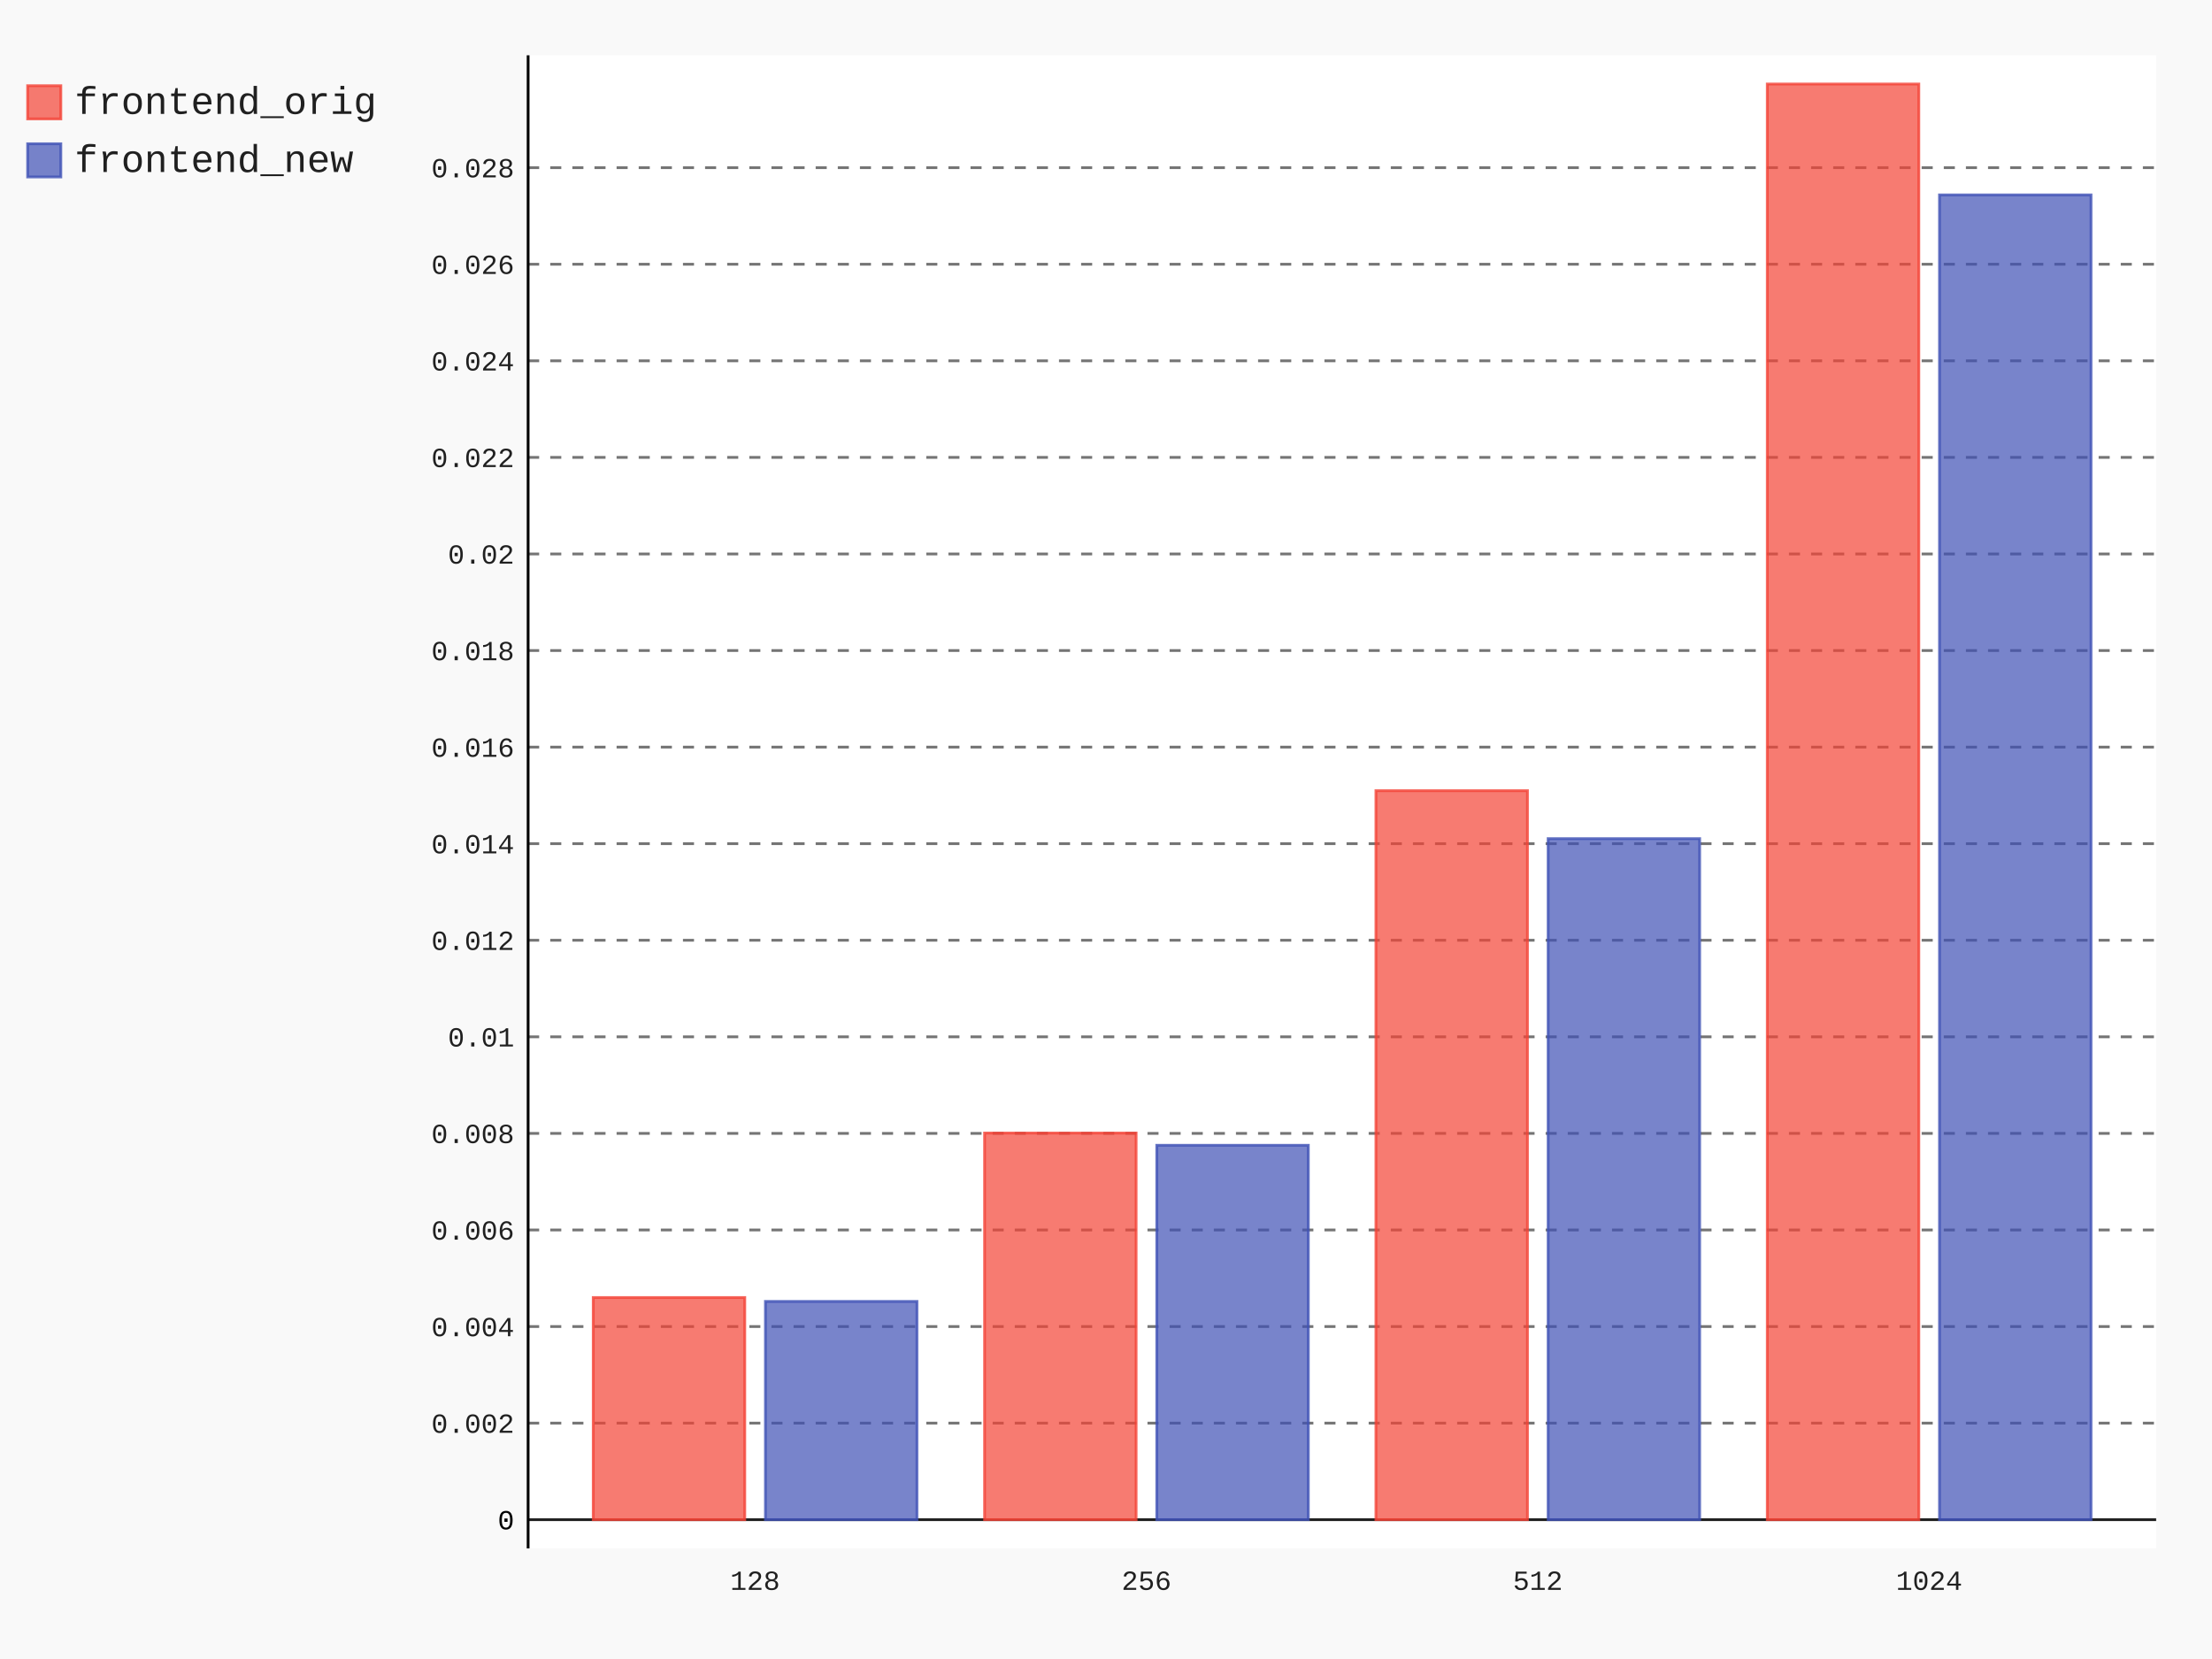
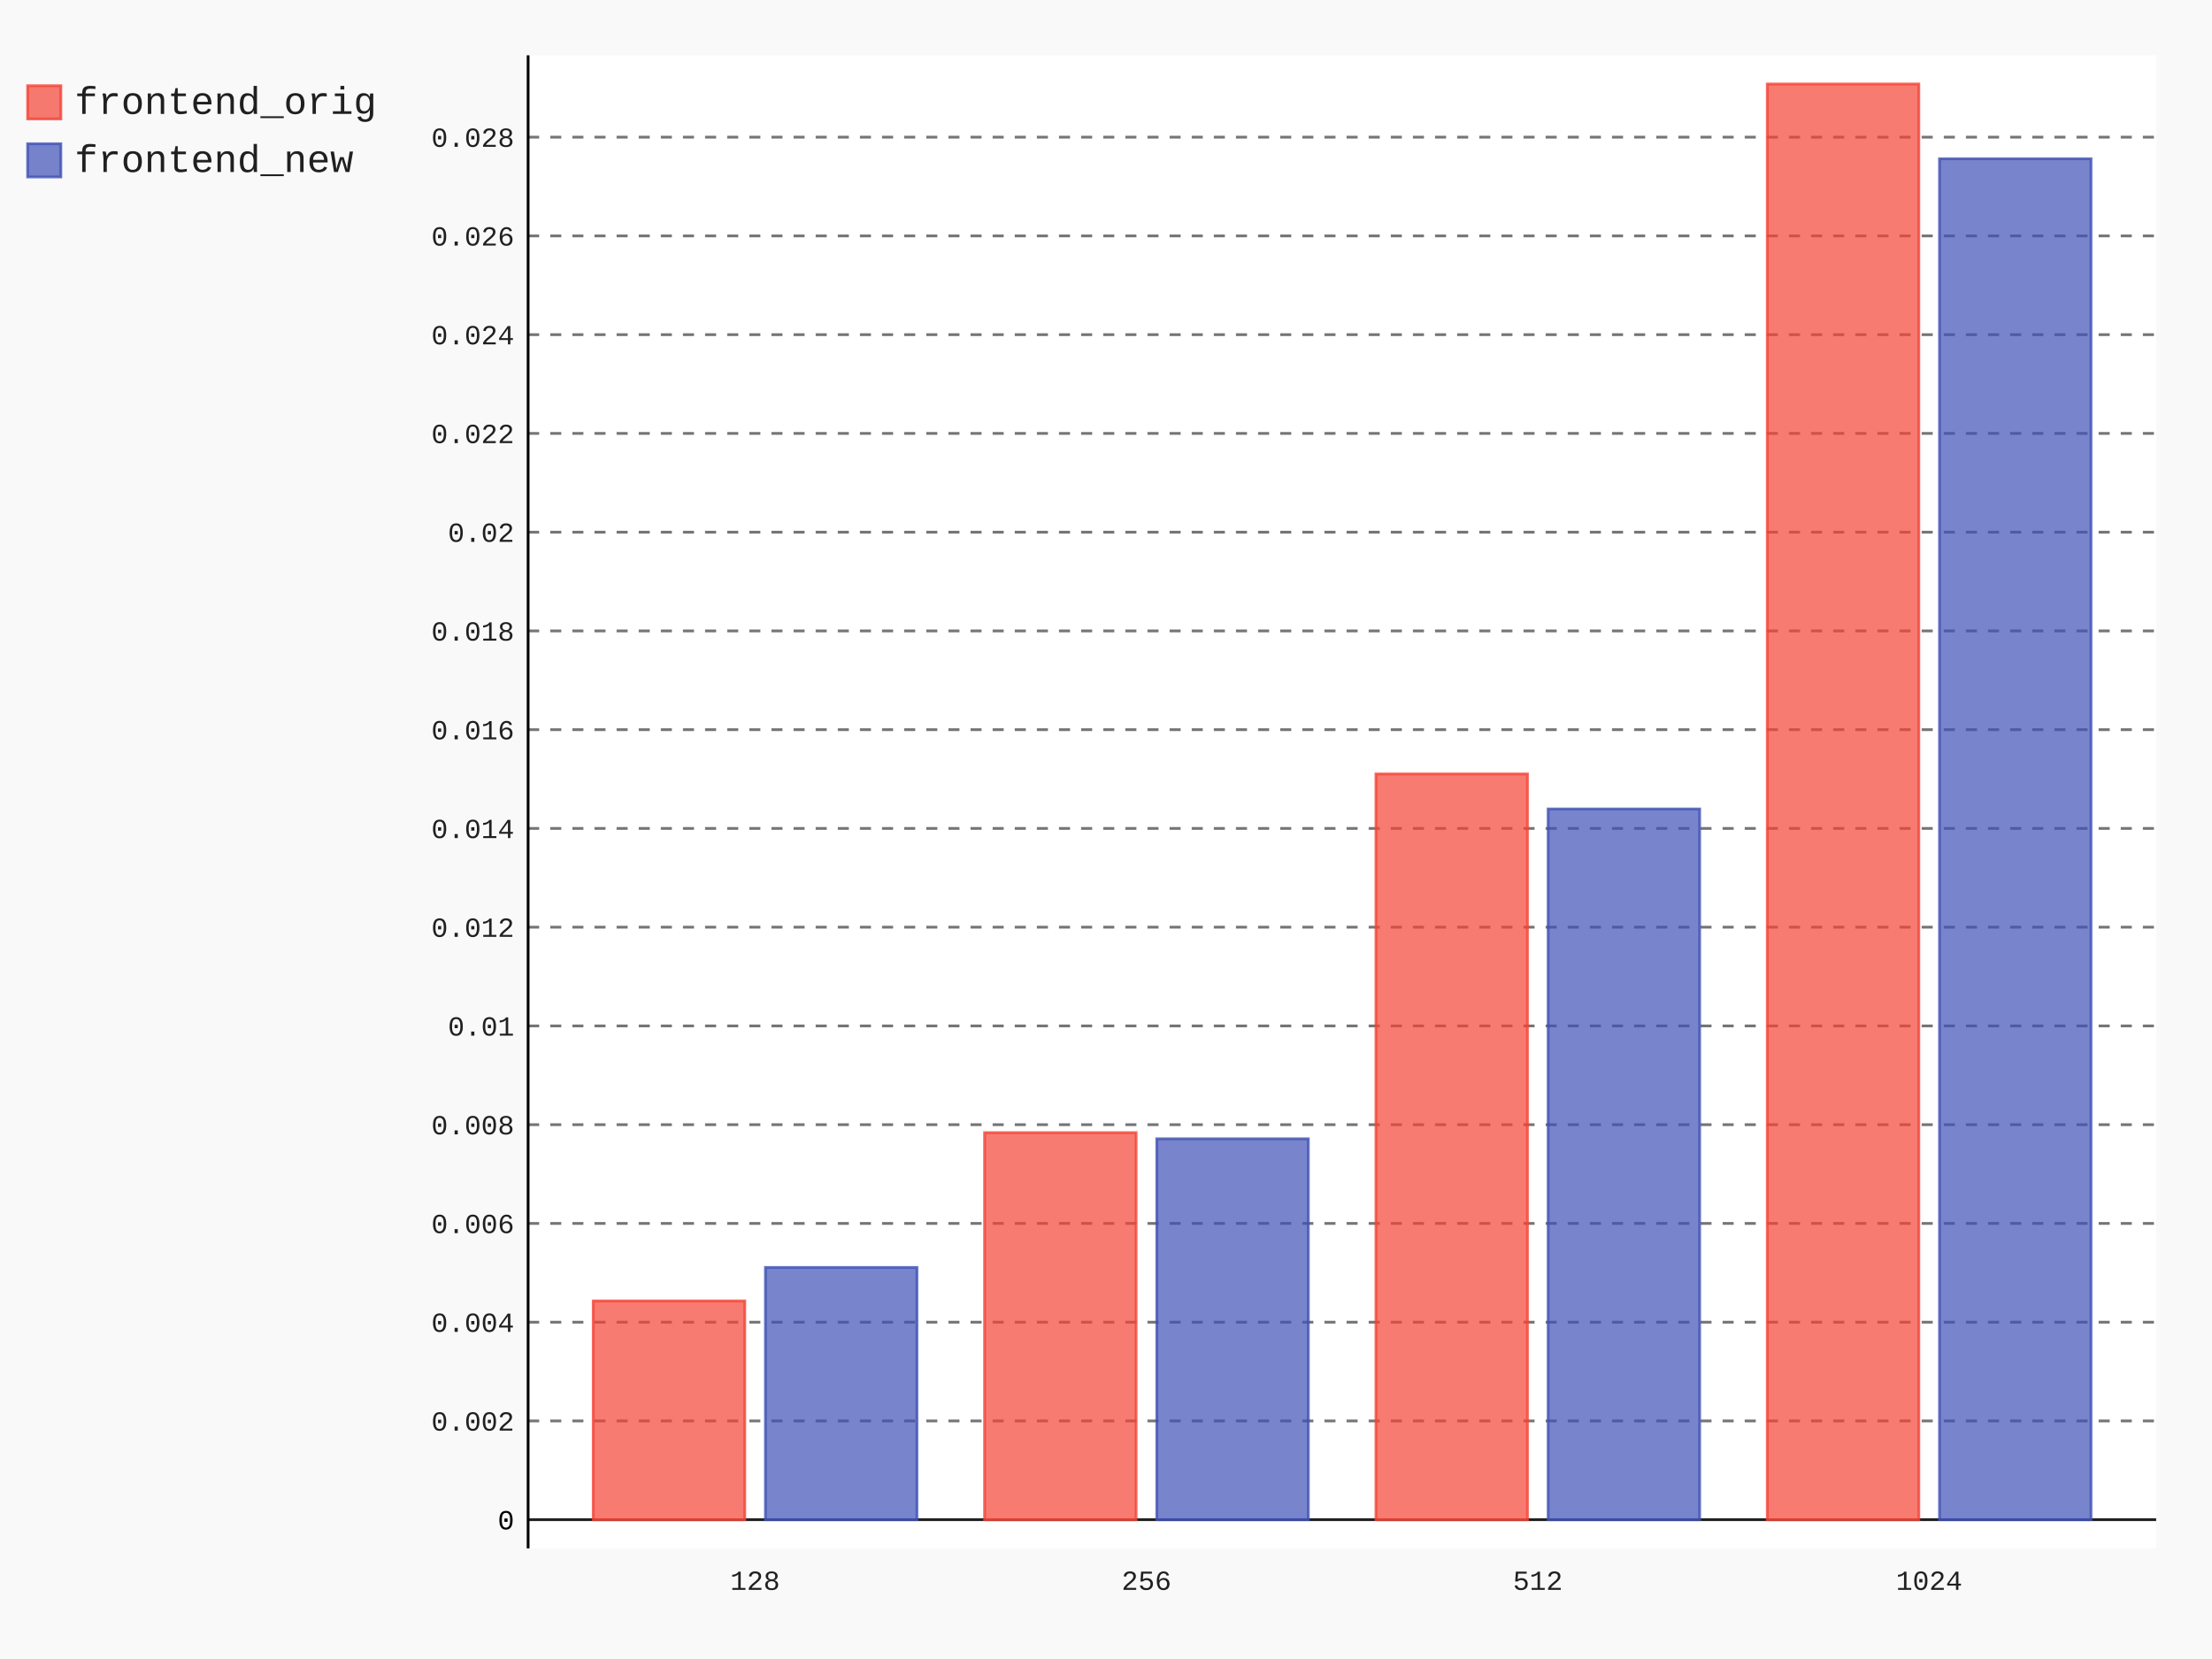
- <svg xmlns="http://www.w3.org/2000/svg" id="chart-85e15953-3497-4a85-a5ba-edba195d30b6" class="pygal-chart" viewBox="0 0 800 600">
+ <svg xmlns="http://www.w3.org/2000/svg" id="chart-277dea01-0052-456d-9e1a-eb5baa09463b" class="pygal-chart" viewBox="0 0 800 600">
  <defs>
-     <style type="text/css">#chart-85e15953-3497-4a85-a5ba-edba195d30b6{-webkit-user-select:none;-webkit-font-smoothing:antialiased;font-family:Consolas,"Liberation Mono",Menlo,Courier,monospace}#chart-85e15953-3497-4a85-a5ba-edba195d30b6 .title{font-family:Consolas,"Liberation Mono",Menlo,Courier,monospace;font-size:16px}#chart-85e15953-3497-4a85-a5ba-edba195d30b6 .legends .legend text{font-family:Consolas,"Liberation Mono",Menlo,Courier,monospace;font-size:14px}#chart-85e15953-3497-4a85-a5ba-edba195d30b6 .axis text{font-family:Consolas,"Liberation Mono",Menlo,Courier,monospace;font-size:10px}#chart-85e15953-3497-4a85-a5ba-edba195d30b6 .axis text.major{font-family:Consolas,"Liberation Mono",Menlo,Courier,monospace;font-size:10px}#chart-85e15953-3497-4a85-a5ba-edba195d30b6 .text-overlay text.value{font-family:Consolas,"Liberation Mono",Menlo,Courier,monospace;font-size:16px}#chart-85e15953-3497-4a85-a5ba-edba195d30b6 .text-overlay text.label{font-family:Consolas,"Liberation Mono",Menlo,Courier,monospace;font-size:10px}#chart-85e15953-3497-4a85-a5ba-edba195d30b6 .tooltip{font-family:Consolas,"Liberation Mono",Menlo,Courier,monospace;font-size:14px}#chart-85e15953-3497-4a85-a5ba-edba195d30b6 text.no_data{font-family:Consolas,"Liberation Mono",Menlo,Courier,monospace;font-size:64px}
- #chart-85e15953-3497-4a85-a5ba-edba195d30b6{background-color:rgba(249,249,249,1)}#chart-85e15953-3497-4a85-a5ba-edba195d30b6 path,#chart-85e15953-3497-4a85-a5ba-edba195d30b6 line,#chart-85e15953-3497-4a85-a5ba-edba195d30b6 rect,#chart-85e15953-3497-4a85-a5ba-edba195d30b6 circle{-webkit-transition:150ms;-moz-transition:150ms;transition:150ms}#chart-85e15953-3497-4a85-a5ba-edba195d30b6 .graph &gt; .background{fill:rgba(249,249,249,1)}#chart-85e15953-3497-4a85-a5ba-edba195d30b6 .plot &gt; .background{fill:rgba(255,255,255,1)}#chart-85e15953-3497-4a85-a5ba-edba195d30b6 .graph{fill:rgba(0,0,0,.87)}#chart-85e15953-3497-4a85-a5ba-edba195d30b6 text.no_data{fill:rgba(0,0,0,1)}#chart-85e15953-3497-4a85-a5ba-edba195d30b6 .title{fill:rgba(0,0,0,1)}#chart-85e15953-3497-4a85-a5ba-edba195d30b6 .legends .legend text{fill:rgba(0,0,0,.87)}#chart-85e15953-3497-4a85-a5ba-edba195d30b6 .legends .legend:hover text{fill:rgba(0,0,0,1)}#chart-85e15953-3497-4a85-a5ba-edba195d30b6 .axis .line{stroke:rgba(0,0,0,1)}#chart-85e15953-3497-4a85-a5ba-edba195d30b6 .axis .guide.line{stroke:rgba(0,0,0,.54)}#chart-85e15953-3497-4a85-a5ba-edba195d30b6 .axis .major.line{stroke:rgba(0,0,0,.87)}#chart-85e15953-3497-4a85-a5ba-edba195d30b6 .axis text.major{fill:rgba(0,0,0,1)}#chart-85e15953-3497-4a85-a5ba-edba195d30b6 .axis.y .guides:hover .guide.line,#chart-85e15953-3497-4a85-a5ba-edba195d30b6 .line-graph .axis.x .guides:hover .guide.line,#chart-85e15953-3497-4a85-a5ba-edba195d30b6 .stackedline-graph .axis.x .guides:hover .guide.line,#chart-85e15953-3497-4a85-a5ba-edba195d30b6 .xy-graph .axis.x .guides:hover .guide.line{stroke:rgba(0,0,0,1)}#chart-85e15953-3497-4a85-a5ba-edba195d30b6 .axis .guides:hover text{fill:rgba(0,0,0,1)}#chart-85e15953-3497-4a85-a5ba-edba195d30b6 .reactive{fill-opacity:.7;stroke-opacity:.8}#chart-85e15953-3497-4a85-a5ba-edba195d30b6 .ci{stroke:rgba(0,0,0,.87)}#chart-85e15953-3497-4a85-a5ba-edba195d30b6 .reactive.active,#chart-85e15953-3497-4a85-a5ba-edba195d30b6 .active .reactive{fill-opacity:.8;stroke-opacity:.9;stroke-width:4}#chart-85e15953-3497-4a85-a5ba-edba195d30b6 .ci .reactive.active{stroke-width:1.5}#chart-85e15953-3497-4a85-a5ba-edba195d30b6 .series text{fill:rgba(0,0,0,1)}#chart-85e15953-3497-4a85-a5ba-edba195d30b6 .tooltip rect{fill:rgba(255,255,255,1);stroke:rgba(0,0,0,1);-webkit-transition:opacity 150ms;-moz-transition:opacity 150ms;transition:opacity 150ms}#chart-85e15953-3497-4a85-a5ba-edba195d30b6 .tooltip .label{fill:rgba(0,0,0,.87)}#chart-85e15953-3497-4a85-a5ba-edba195d30b6 .tooltip .label{fill:rgba(0,0,0,.87)}#chart-85e15953-3497-4a85-a5ba-edba195d30b6 .tooltip .legend{font-size:.8em;fill:rgba(0,0,0,.54)}#chart-85e15953-3497-4a85-a5ba-edba195d30b6 .tooltip .x_label{font-size:.6em;fill:rgba(0,0,0,1)}#chart-85e15953-3497-4a85-a5ba-edba195d30b6 .tooltip .xlink{font-size:.5em;text-decoration:underline}#chart-85e15953-3497-4a85-a5ba-edba195d30b6 .tooltip .value{font-size:1.5em}#chart-85e15953-3497-4a85-a5ba-edba195d30b6 .bound{font-size:.5em}#chart-85e15953-3497-4a85-a5ba-edba195d30b6 .max-value{font-size:.75em;fill:rgba(0,0,0,.54)}#chart-85e15953-3497-4a85-a5ba-edba195d30b6 .map-element{fill:rgba(255,255,255,1);stroke:rgba(0,0,0,.54) !important}#chart-85e15953-3497-4a85-a5ba-edba195d30b6 .map-element .reactive{fill-opacity:inherit;stroke-opacity:inherit}#chart-85e15953-3497-4a85-a5ba-edba195d30b6 .color-0,#chart-85e15953-3497-4a85-a5ba-edba195d30b6 .color-0 a:visited{stroke:#F44336;fill:#F44336}#chart-85e15953-3497-4a85-a5ba-edba195d30b6 .color-1,#chart-85e15953-3497-4a85-a5ba-edba195d30b6 .color-1 a:visited{stroke:#3F51B5;fill:#3F51B5}#chart-85e15953-3497-4a85-a5ba-edba195d30b6 .text-overlay .color-0 text{fill:black}#chart-85e15953-3497-4a85-a5ba-edba195d30b6 .text-overlay .color-1 text{fill:black}
- #chart-85e15953-3497-4a85-a5ba-edba195d30b6 text.no_data{text-anchor:middle}#chart-85e15953-3497-4a85-a5ba-edba195d30b6 .guide.line{fill:none}#chart-85e15953-3497-4a85-a5ba-edba195d30b6 .centered{text-anchor:middle}#chart-85e15953-3497-4a85-a5ba-edba195d30b6 .title{text-anchor:middle}#chart-85e15953-3497-4a85-a5ba-edba195d30b6 .legends .legend text{fill-opacity:1}#chart-85e15953-3497-4a85-a5ba-edba195d30b6 .axis.x text{text-anchor:middle}#chart-85e15953-3497-4a85-a5ba-edba195d30b6 .axis.x:not(.web) text[transform]{text-anchor:start}#chart-85e15953-3497-4a85-a5ba-edba195d30b6 .axis.x:not(.web) text[transform].backwards{text-anchor:end}#chart-85e15953-3497-4a85-a5ba-edba195d30b6 .axis.y text{text-anchor:end}#chart-85e15953-3497-4a85-a5ba-edba195d30b6 .axis.y text[transform].backwards{text-anchor:start}#chart-85e15953-3497-4a85-a5ba-edba195d30b6 .axis.y2 text{text-anchor:start}#chart-85e15953-3497-4a85-a5ba-edba195d30b6 .axis.y2 text[transform].backwards{text-anchor:end}#chart-85e15953-3497-4a85-a5ba-edba195d30b6 .axis .guide.line{stroke-dasharray:4,4}#chart-85e15953-3497-4a85-a5ba-edba195d30b6 .axis .major.guide.line{stroke-dasharray:6,6}#chart-85e15953-3497-4a85-a5ba-edba195d30b6 .horizontal .axis.y .guide.line,#chart-85e15953-3497-4a85-a5ba-edba195d30b6 .horizontal .axis.y2 .guide.line,#chart-85e15953-3497-4a85-a5ba-edba195d30b6 .vertical .axis.x .guide.line{opacity:0}#chart-85e15953-3497-4a85-a5ba-edba195d30b6 .horizontal .axis.always_show .guide.line,#chart-85e15953-3497-4a85-a5ba-edba195d30b6 .vertical .axis.always_show .guide.line{opacity:1 !important}#chart-85e15953-3497-4a85-a5ba-edba195d30b6 .axis.y .guides:hover .guide.line,#chart-85e15953-3497-4a85-a5ba-edba195d30b6 .axis.y2 .guides:hover .guide.line,#chart-85e15953-3497-4a85-a5ba-edba195d30b6 .axis.x .guides:hover .guide.line{opacity:1}#chart-85e15953-3497-4a85-a5ba-edba195d30b6 .axis .guides:hover text{opacity:1}#chart-85e15953-3497-4a85-a5ba-edba195d30b6 .nofill{fill:none}#chart-85e15953-3497-4a85-a5ba-edba195d30b6 .subtle-fill{fill-opacity:.2}#chart-85e15953-3497-4a85-a5ba-edba195d30b6 .dot{stroke-width:1px;fill-opacity:1}#chart-85e15953-3497-4a85-a5ba-edba195d30b6 .dot.active{stroke-width:5px}#chart-85e15953-3497-4a85-a5ba-edba195d30b6 .dot.negative{fill:transparent}#chart-85e15953-3497-4a85-a5ba-edba195d30b6 text,#chart-85e15953-3497-4a85-a5ba-edba195d30b6 tspan{stroke:none !important}#chart-85e15953-3497-4a85-a5ba-edba195d30b6 .series text.active{opacity:1}#chart-85e15953-3497-4a85-a5ba-edba195d30b6 .tooltip rect{fill-opacity:.95;stroke-width:.5}#chart-85e15953-3497-4a85-a5ba-edba195d30b6 .tooltip text{fill-opacity:1}#chart-85e15953-3497-4a85-a5ba-edba195d30b6 .showable{visibility:hidden}#chart-85e15953-3497-4a85-a5ba-edba195d30b6 .showable.shown{visibility:visible}#chart-85e15953-3497-4a85-a5ba-edba195d30b6 .gauge-background{fill:rgba(229,229,229,1);stroke:none}#chart-85e15953-3497-4a85-a5ba-edba195d30b6 .bg-lines{stroke:rgba(249,249,249,1);stroke-width:2px}</style>
+     <style type="text/css">#chart-277dea01-0052-456d-9e1a-eb5baa09463b{-webkit-user-select:none;-webkit-font-smoothing:antialiased;font-family:Consolas,"Liberation Mono",Menlo,Courier,monospace}#chart-277dea01-0052-456d-9e1a-eb5baa09463b .title{font-family:Consolas,"Liberation Mono",Menlo,Courier,monospace;font-size:16px}#chart-277dea01-0052-456d-9e1a-eb5baa09463b .legends .legend text{font-family:Consolas,"Liberation Mono",Menlo,Courier,monospace;font-size:14px}#chart-277dea01-0052-456d-9e1a-eb5baa09463b .axis text{font-family:Consolas,"Liberation Mono",Menlo,Courier,monospace;font-size:10px}#chart-277dea01-0052-456d-9e1a-eb5baa09463b .axis text.major{font-family:Consolas,"Liberation Mono",Menlo,Courier,monospace;font-size:10px}#chart-277dea01-0052-456d-9e1a-eb5baa09463b .text-overlay text.value{font-family:Consolas,"Liberation Mono",Menlo,Courier,monospace;font-size:16px}#chart-277dea01-0052-456d-9e1a-eb5baa09463b .text-overlay text.label{font-family:Consolas,"Liberation Mono",Menlo,Courier,monospace;font-size:10px}#chart-277dea01-0052-456d-9e1a-eb5baa09463b .tooltip{font-family:Consolas,"Liberation Mono",Menlo,Courier,monospace;font-size:14px}#chart-277dea01-0052-456d-9e1a-eb5baa09463b text.no_data{font-family:Consolas,"Liberation Mono",Menlo,Courier,monospace;font-size:64px}
+ #chart-277dea01-0052-456d-9e1a-eb5baa09463b{background-color:rgba(249,249,249,1)}#chart-277dea01-0052-456d-9e1a-eb5baa09463b path,#chart-277dea01-0052-456d-9e1a-eb5baa09463b line,#chart-277dea01-0052-456d-9e1a-eb5baa09463b rect,#chart-277dea01-0052-456d-9e1a-eb5baa09463b circle{-webkit-transition:150ms;-moz-transition:150ms;transition:150ms}#chart-277dea01-0052-456d-9e1a-eb5baa09463b .graph &gt; .background{fill:rgba(249,249,249,1)}#chart-277dea01-0052-456d-9e1a-eb5baa09463b .plot &gt; .background{fill:rgba(255,255,255,1)}#chart-277dea01-0052-456d-9e1a-eb5baa09463b .graph{fill:rgba(0,0,0,.87)}#chart-277dea01-0052-456d-9e1a-eb5baa09463b text.no_data{fill:rgba(0,0,0,1)}#chart-277dea01-0052-456d-9e1a-eb5baa09463b .title{fill:rgba(0,0,0,1)}#chart-277dea01-0052-456d-9e1a-eb5baa09463b .legends .legend text{fill:rgba(0,0,0,.87)}#chart-277dea01-0052-456d-9e1a-eb5baa09463b .legends .legend:hover text{fill:rgba(0,0,0,1)}#chart-277dea01-0052-456d-9e1a-eb5baa09463b .axis .line{stroke:rgba(0,0,0,1)}#chart-277dea01-0052-456d-9e1a-eb5baa09463b .axis .guide.line{stroke:rgba(0,0,0,.54)}#chart-277dea01-0052-456d-9e1a-eb5baa09463b .axis .major.line{stroke:rgba(0,0,0,.87)}#chart-277dea01-0052-456d-9e1a-eb5baa09463b .axis text.major{fill:rgba(0,0,0,1)}#chart-277dea01-0052-456d-9e1a-eb5baa09463b .axis.y .guides:hover .guide.line,#chart-277dea01-0052-456d-9e1a-eb5baa09463b .line-graph .axis.x .guides:hover .guide.line,#chart-277dea01-0052-456d-9e1a-eb5baa09463b .stackedline-graph .axis.x .guides:hover .guide.line,#chart-277dea01-0052-456d-9e1a-eb5baa09463b .xy-graph .axis.x .guides:hover .guide.line{stroke:rgba(0,0,0,1)}#chart-277dea01-0052-456d-9e1a-eb5baa09463b .axis .guides:hover text{fill:rgba(0,0,0,1)}#chart-277dea01-0052-456d-9e1a-eb5baa09463b .reactive{fill-opacity:.7;stroke-opacity:.8}#chart-277dea01-0052-456d-9e1a-eb5baa09463b .ci{stroke:rgba(0,0,0,.87)}#chart-277dea01-0052-456d-9e1a-eb5baa09463b .reactive.active,#chart-277dea01-0052-456d-9e1a-eb5baa09463b .active .reactive{fill-opacity:.8;stroke-opacity:.9;stroke-width:4}#chart-277dea01-0052-456d-9e1a-eb5baa09463b .ci .reactive.active{stroke-width:1.5}#chart-277dea01-0052-456d-9e1a-eb5baa09463b .series text{fill:rgba(0,0,0,1)}#chart-277dea01-0052-456d-9e1a-eb5baa09463b .tooltip rect{fill:rgba(255,255,255,1);stroke:rgba(0,0,0,1);-webkit-transition:opacity 150ms;-moz-transition:opacity 150ms;transition:opacity 150ms}#chart-277dea01-0052-456d-9e1a-eb5baa09463b .tooltip .label{fill:rgba(0,0,0,.87)}#chart-277dea01-0052-456d-9e1a-eb5baa09463b .tooltip .label{fill:rgba(0,0,0,.87)}#chart-277dea01-0052-456d-9e1a-eb5baa09463b .tooltip .legend{font-size:.8em;fill:rgba(0,0,0,.54)}#chart-277dea01-0052-456d-9e1a-eb5baa09463b .tooltip .x_label{font-size:.6em;fill:rgba(0,0,0,1)}#chart-277dea01-0052-456d-9e1a-eb5baa09463b .tooltip .xlink{font-size:.5em;text-decoration:underline}#chart-277dea01-0052-456d-9e1a-eb5baa09463b .tooltip .value{font-size:1.5em}#chart-277dea01-0052-456d-9e1a-eb5baa09463b .bound{font-size:.5em}#chart-277dea01-0052-456d-9e1a-eb5baa09463b .max-value{font-size:.75em;fill:rgba(0,0,0,.54)}#chart-277dea01-0052-456d-9e1a-eb5baa09463b .map-element{fill:rgba(255,255,255,1);stroke:rgba(0,0,0,.54) !important}#chart-277dea01-0052-456d-9e1a-eb5baa09463b .map-element .reactive{fill-opacity:inherit;stroke-opacity:inherit}#chart-277dea01-0052-456d-9e1a-eb5baa09463b .color-0,#chart-277dea01-0052-456d-9e1a-eb5baa09463b .color-0 a:visited{stroke:#F44336;fill:#F44336}#chart-277dea01-0052-456d-9e1a-eb5baa09463b .color-1,#chart-277dea01-0052-456d-9e1a-eb5baa09463b .color-1 a:visited{stroke:#3F51B5;fill:#3F51B5}#chart-277dea01-0052-456d-9e1a-eb5baa09463b .text-overlay .color-0 text{fill:black}#chart-277dea01-0052-456d-9e1a-eb5baa09463b .text-overlay .color-1 text{fill:black}
+ #chart-277dea01-0052-456d-9e1a-eb5baa09463b text.no_data{text-anchor:middle}#chart-277dea01-0052-456d-9e1a-eb5baa09463b .guide.line{fill:none}#chart-277dea01-0052-456d-9e1a-eb5baa09463b .centered{text-anchor:middle}#chart-277dea01-0052-456d-9e1a-eb5baa09463b .title{text-anchor:middle}#chart-277dea01-0052-456d-9e1a-eb5baa09463b .legends .legend text{fill-opacity:1}#chart-277dea01-0052-456d-9e1a-eb5baa09463b .axis.x text{text-anchor:middle}#chart-277dea01-0052-456d-9e1a-eb5baa09463b .axis.x:not(.web) text[transform]{text-anchor:start}#chart-277dea01-0052-456d-9e1a-eb5baa09463b .axis.x:not(.web) text[transform].backwards{text-anchor:end}#chart-277dea01-0052-456d-9e1a-eb5baa09463b .axis.y text{text-anchor:end}#chart-277dea01-0052-456d-9e1a-eb5baa09463b .axis.y text[transform].backwards{text-anchor:start}#chart-277dea01-0052-456d-9e1a-eb5baa09463b .axis.y2 text{text-anchor:start}#chart-277dea01-0052-456d-9e1a-eb5baa09463b .axis.y2 text[transform].backwards{text-anchor:end}#chart-277dea01-0052-456d-9e1a-eb5baa09463b .axis .guide.line{stroke-dasharray:4,4}#chart-277dea01-0052-456d-9e1a-eb5baa09463b .axis .major.guide.line{stroke-dasharray:6,6}#chart-277dea01-0052-456d-9e1a-eb5baa09463b .horizontal .axis.y .guide.line,#chart-277dea01-0052-456d-9e1a-eb5baa09463b .horizontal .axis.y2 .guide.line,#chart-277dea01-0052-456d-9e1a-eb5baa09463b .vertical .axis.x .guide.line{opacity:0}#chart-277dea01-0052-456d-9e1a-eb5baa09463b .horizontal .axis.always_show .guide.line,#chart-277dea01-0052-456d-9e1a-eb5baa09463b .vertical .axis.always_show .guide.line{opacity:1 !important}#chart-277dea01-0052-456d-9e1a-eb5baa09463b .axis.y .guides:hover .guide.line,#chart-277dea01-0052-456d-9e1a-eb5baa09463b .axis.y2 .guides:hover .guide.line,#chart-277dea01-0052-456d-9e1a-eb5baa09463b .axis.x .guides:hover .guide.line{opacity:1}#chart-277dea01-0052-456d-9e1a-eb5baa09463b .axis .guides:hover text{opacity:1}#chart-277dea01-0052-456d-9e1a-eb5baa09463b .nofill{fill:none}#chart-277dea01-0052-456d-9e1a-eb5baa09463b .subtle-fill{fill-opacity:.2}#chart-277dea01-0052-456d-9e1a-eb5baa09463b .dot{stroke-width:1px;fill-opacity:1}#chart-277dea01-0052-456d-9e1a-eb5baa09463b .dot.active{stroke-width:5px}#chart-277dea01-0052-456d-9e1a-eb5baa09463b .dot.negative{fill:transparent}#chart-277dea01-0052-456d-9e1a-eb5baa09463b text,#chart-277dea01-0052-456d-9e1a-eb5baa09463b tspan{stroke:none !important}#chart-277dea01-0052-456d-9e1a-eb5baa09463b .series text.active{opacity:1}#chart-277dea01-0052-456d-9e1a-eb5baa09463b .tooltip rect{fill-opacity:.95;stroke-width:.5}#chart-277dea01-0052-456d-9e1a-eb5baa09463b .tooltip text{fill-opacity:1}#chart-277dea01-0052-456d-9e1a-eb5baa09463b .showable{visibility:hidden}#chart-277dea01-0052-456d-9e1a-eb5baa09463b .showable.shown{visibility:visible}#chart-277dea01-0052-456d-9e1a-eb5baa09463b .gauge-background{fill:rgba(229,229,229,1);stroke:none}#chart-277dea01-0052-456d-9e1a-eb5baa09463b .bg-lines{stroke:rgba(249,249,249,1);stroke-width:2px}</style>
  </defs>
  <g class="graph bar-graph vertical">
    <rect x="0" y="0" width="800" height="600" class="background" />
    <g transform="translate(191, 20)" class="plot">
      <rect x="0" y="0" width="588.8" height="540" class="background" />
      <g class="axis y always_show">
        <g class="guides">
          <path d="M0 529.615 h588.8" class="axis major line" />
          <text x="-5" y="533.115" class="major">0</text>
        </g>
        <g class="guides">
-           <path d="M0 494.689 h588.8" class="guide line" />
-           <text x="-5" y="498.189" class="">0.002</text>
+           <path d="M0 493.9 h588.8" class="guide line" />
+           <text x="-5" y="497.4" class="">0.002</text>
        </g>
        <g class="guides">
-           <path d="M0 459.762 h588.8" class="guide line" />
-           <text x="-5" y="463.262" class="">0.004</text>
+           <path d="M0 458.186 h588.8" class="guide line" />
+           <text x="-5" y="461.686" class="">0.004</text>
        </g>
        <g class="guides">
-           <path d="M0 424.835 h588.8" class="guide line" />
-           <text x="-5" y="428.335" class="">0.006</text>
+           <path d="M0 422.471 h588.8" class="guide line" />
+           <text x="-5" y="425.971" class="">0.006</text>
        </g>
        <g class="guides">
-           <path d="M0 389.909 h588.8" class="guide line" />
-           <text x="-5" y="393.409" class="">0.008</text>
+           <path d="M0 386.756 h588.8" class="guide line" />
+           <text x="-5" y="390.256" class="">0.008</text>
        </g>
        <g class="guides">
-           <path d="M0 354.982 h588.8" class="guide line" />
-           <text x="-5" y="358.482" class="">0.01</text>
+           <path d="M0 351.041 h588.8" class="guide line" />
+           <text x="-5" y="354.541" class="">0.01</text>
        </g>
        <g class="guides">
-           <path d="M0 320.055 h588.8" class="guide line" />
-           <text x="-5" y="323.555" class="">0.012</text>
+           <path d="M0 315.326 h588.8" class="guide line" />
+           <text x="-5" y="318.826" class="">0.012</text>
        </g>
        <g class="guides">
-           <path d="M0 285.129 h588.8" class="guide line" />
-           <text x="-5" y="288.629" class="">0.014</text>
+           <path d="M0 279.611 h588.8" class="guide line" />
+           <text x="-5" y="283.111" class="">0.014</text>
        </g>
        <g class="guides">
-           <path d="M0 250.202 h588.8" class="guide line" />
-           <text x="-5" y="253.702" class="">0.016</text>
+           <path d="M0 243.896 h588.8" class="guide line" />
+           <text x="-5" y="247.396" class="">0.016</text>
        </g>
        <g class="guides">
-           <path d="M0 215.275 h588.8" class="guide line" />
-           <text x="-5" y="218.775" class="">0.018</text>
+           <path d="M0 208.181 h588.8" class="guide line" />
+           <text x="-5" y="211.681" class="">0.018</text>
        </g>
        <g class="guides">
-           <path d="M0 180.349 h588.8" class="guide line" />
-           <text x="-5" y="183.849" class="">0.02</text>
+           <path d="M0 172.466 h588.8" class="guide line" />
+           <text x="-5" y="175.966" class="">0.02</text>
        </g>
        <g class="guides">
-           <path d="M0 145.422 h588.8" class="guide line" />
-           <text x="-5" y="148.922" class="">0.022</text>
+           <path d="M0 136.751 h588.8" class="guide line" />
+           <text x="-5" y="140.251" class="">0.022</text>
        </g>
        <g class="guides">
-           <path d="M0 110.495 h588.8" class="guide line" />
-           <text x="-5" y="113.995" class="">0.024</text>
+           <path d="M0 101.036 h588.8" class="guide line" />
+           <text x="-5" y="104.536" class="">0.024</text>
        </g>
        <g class="guides">
-           <path d="M0 75.569 h588.8" class="guide line" />
-           <text x="-5" y="79.069" class="">0.026</text>
+           <path d="M0 65.322 h588.8" class="guide line" />
+           <text x="-5" y="68.822" class="">0.026</text>
        </g>
        <g class="guides">
-           <path d="M0 40.642 h588.8" class="guide line" />
-           <text x="-5" y="44.142" class="">0.028</text>
+           <path d="M0 29.607 h588.8" class="guide line" />
+           <text x="-5" y="33.107" class="">0.028</text>
        </g>
      </g>
      <g class="axis x">
        <path d="M0 0 v540" class="line" />
        <g class="guides">
          <path d="M82.092 0 v540" class="guide line" />
          <text x="82.092" y="555.0" class="">128</text>
        </g>
        <g class="guides">
          <path d="M223.631 0 v540" class="guide line" />
          <text x="223.631" y="555.0" class="">256</text>
        </g>
        <g class="guides">
          <path d="M365.169 0 v540" class="guide line" />
          <text x="365.169" y="555.0" class="">512</text>
        </g>
        <g class="guides">
          <path d="M506.708 0 v540" class="guide line" />
          <text x="506.708" y="555.0" class="">1024</text>
        </g>
      </g>
      <g class="series serie-0 color-0">
        <g class="bars">
          <g class="bar">
-             <rect x="23.552" y="449.268" rx="0" ry="0" width="54.804" height="80.348" class="rect reactive tooltip-trigger" />
+             <rect x="23.552" y="450.492" rx="0" ry="0" width="54.804" height="79.123" class="rect reactive tooltip-trigger" />
          </g>
          <g class="bar">
-             <rect x="165.09" y="389.777" rx="0" ry="0" width="54.804" height="139.839" class="rect reactive tooltip-trigger" />
+             <rect x="165.09" y="389.64" rx="0" ry="0" width="54.804" height="139.976" class="rect reactive tooltip-trigger" />
          </g>
          <g class="bar">
-             <rect x="306.629" y="265.962" rx="0" ry="0" width="54.804" height="263.653" class="rect reactive tooltip-trigger" />
+             <rect x="306.629" y="259.916" rx="0" ry="0" width="54.804" height="269.699" class="rect reactive tooltip-trigger" />
          </g>
          <g class="bar">
            <rect x="448.167" y="10.385" rx="0" ry="0" width="54.804" height="519.231" class="rect reactive tooltip-trigger" />
          </g>
        </g>
      </g>
      <g class="series serie-1 color-1">
        <g class="bars">
          <g class="bar">
-             <rect x="85.829" y="450.678" rx="0" ry="0" width="54.804" height="78.937" class="rect reactive tooltip-trigger" />
+             <rect x="85.829" y="438.389" rx="0" ry="0" width="54.804" height="91.227" class="rect reactive tooltip-trigger" />
          </g>
          <g class="bar">
-             <rect x="227.367" y="394.204" rx="0" ry="0" width="54.804" height="135.411" class="rect reactive tooltip-trigger" />
+             <rect x="227.367" y="391.847" rx="0" ry="0" width="54.804" height="137.768" class="rect reactive tooltip-trigger" />
          </g>
          <g class="bar">
-             <rect x="368.906" y="283.303" rx="0" ry="0" width="54.804" height="246.313" class="rect reactive tooltip-trigger" />
+             <rect x="368.906" y="272.573" rx="0" ry="0" width="54.804" height="257.043" class="rect reactive tooltip-trigger" />
          </g>
          <g class="bar">
-             <rect x="510.444" y="50.49" rx="0" ry="0" width="54.804" height="479.125" class="rect reactive tooltip-trigger" />
+             <rect x="510.444" y="37.422" rx="0" ry="0" width="54.804" height="492.193" class="rect reactive tooltip-trigger" />
          </g>
        </g>
      </g>
    </g>
    <g class="titles" />
    <g transform="translate(191, 20)" class="plot overlay">
      <g class="series serie-0 color-0" />
      <g class="series serie-1 color-1" />
    </g>
    <g transform="translate(191, 20)" class="plot text-overlay">
      <g class="series serie-0 color-0" />
      <g class="series serie-1 color-1" />
    </g>
    <g transform="translate(191, 20)" class="plot tooltip-overlay">
      <g transform="translate(0 0)" style="opacity: 0" class="tooltip">
        <rect rx="0" ry="0" width="0" height="0" class="tooltip-box" />
        <g class="text" />
      </g>
    </g>
    <g transform="translate(10, 30)" class="legends">
      <g id="activate-serie-0" class="legend reactive activate-serie">
        <rect x="0.0" y="1.0" width="12" height="12" class="color-0 reactive" />
        <text x="17.0" y="11.2">frontend_orig</text>
      </g>
      <g id="activate-serie-1" class="legend reactive activate-serie">
        <rect x="0.0" y="22.0" width="12" height="12" class="color-1 reactive" />
        <text x="17.0" y="32.2">frontend_new</text>
      </g>
    </g>
    <g transform="translate(790, 30)" class="legends" />
  </g>
</svg>
